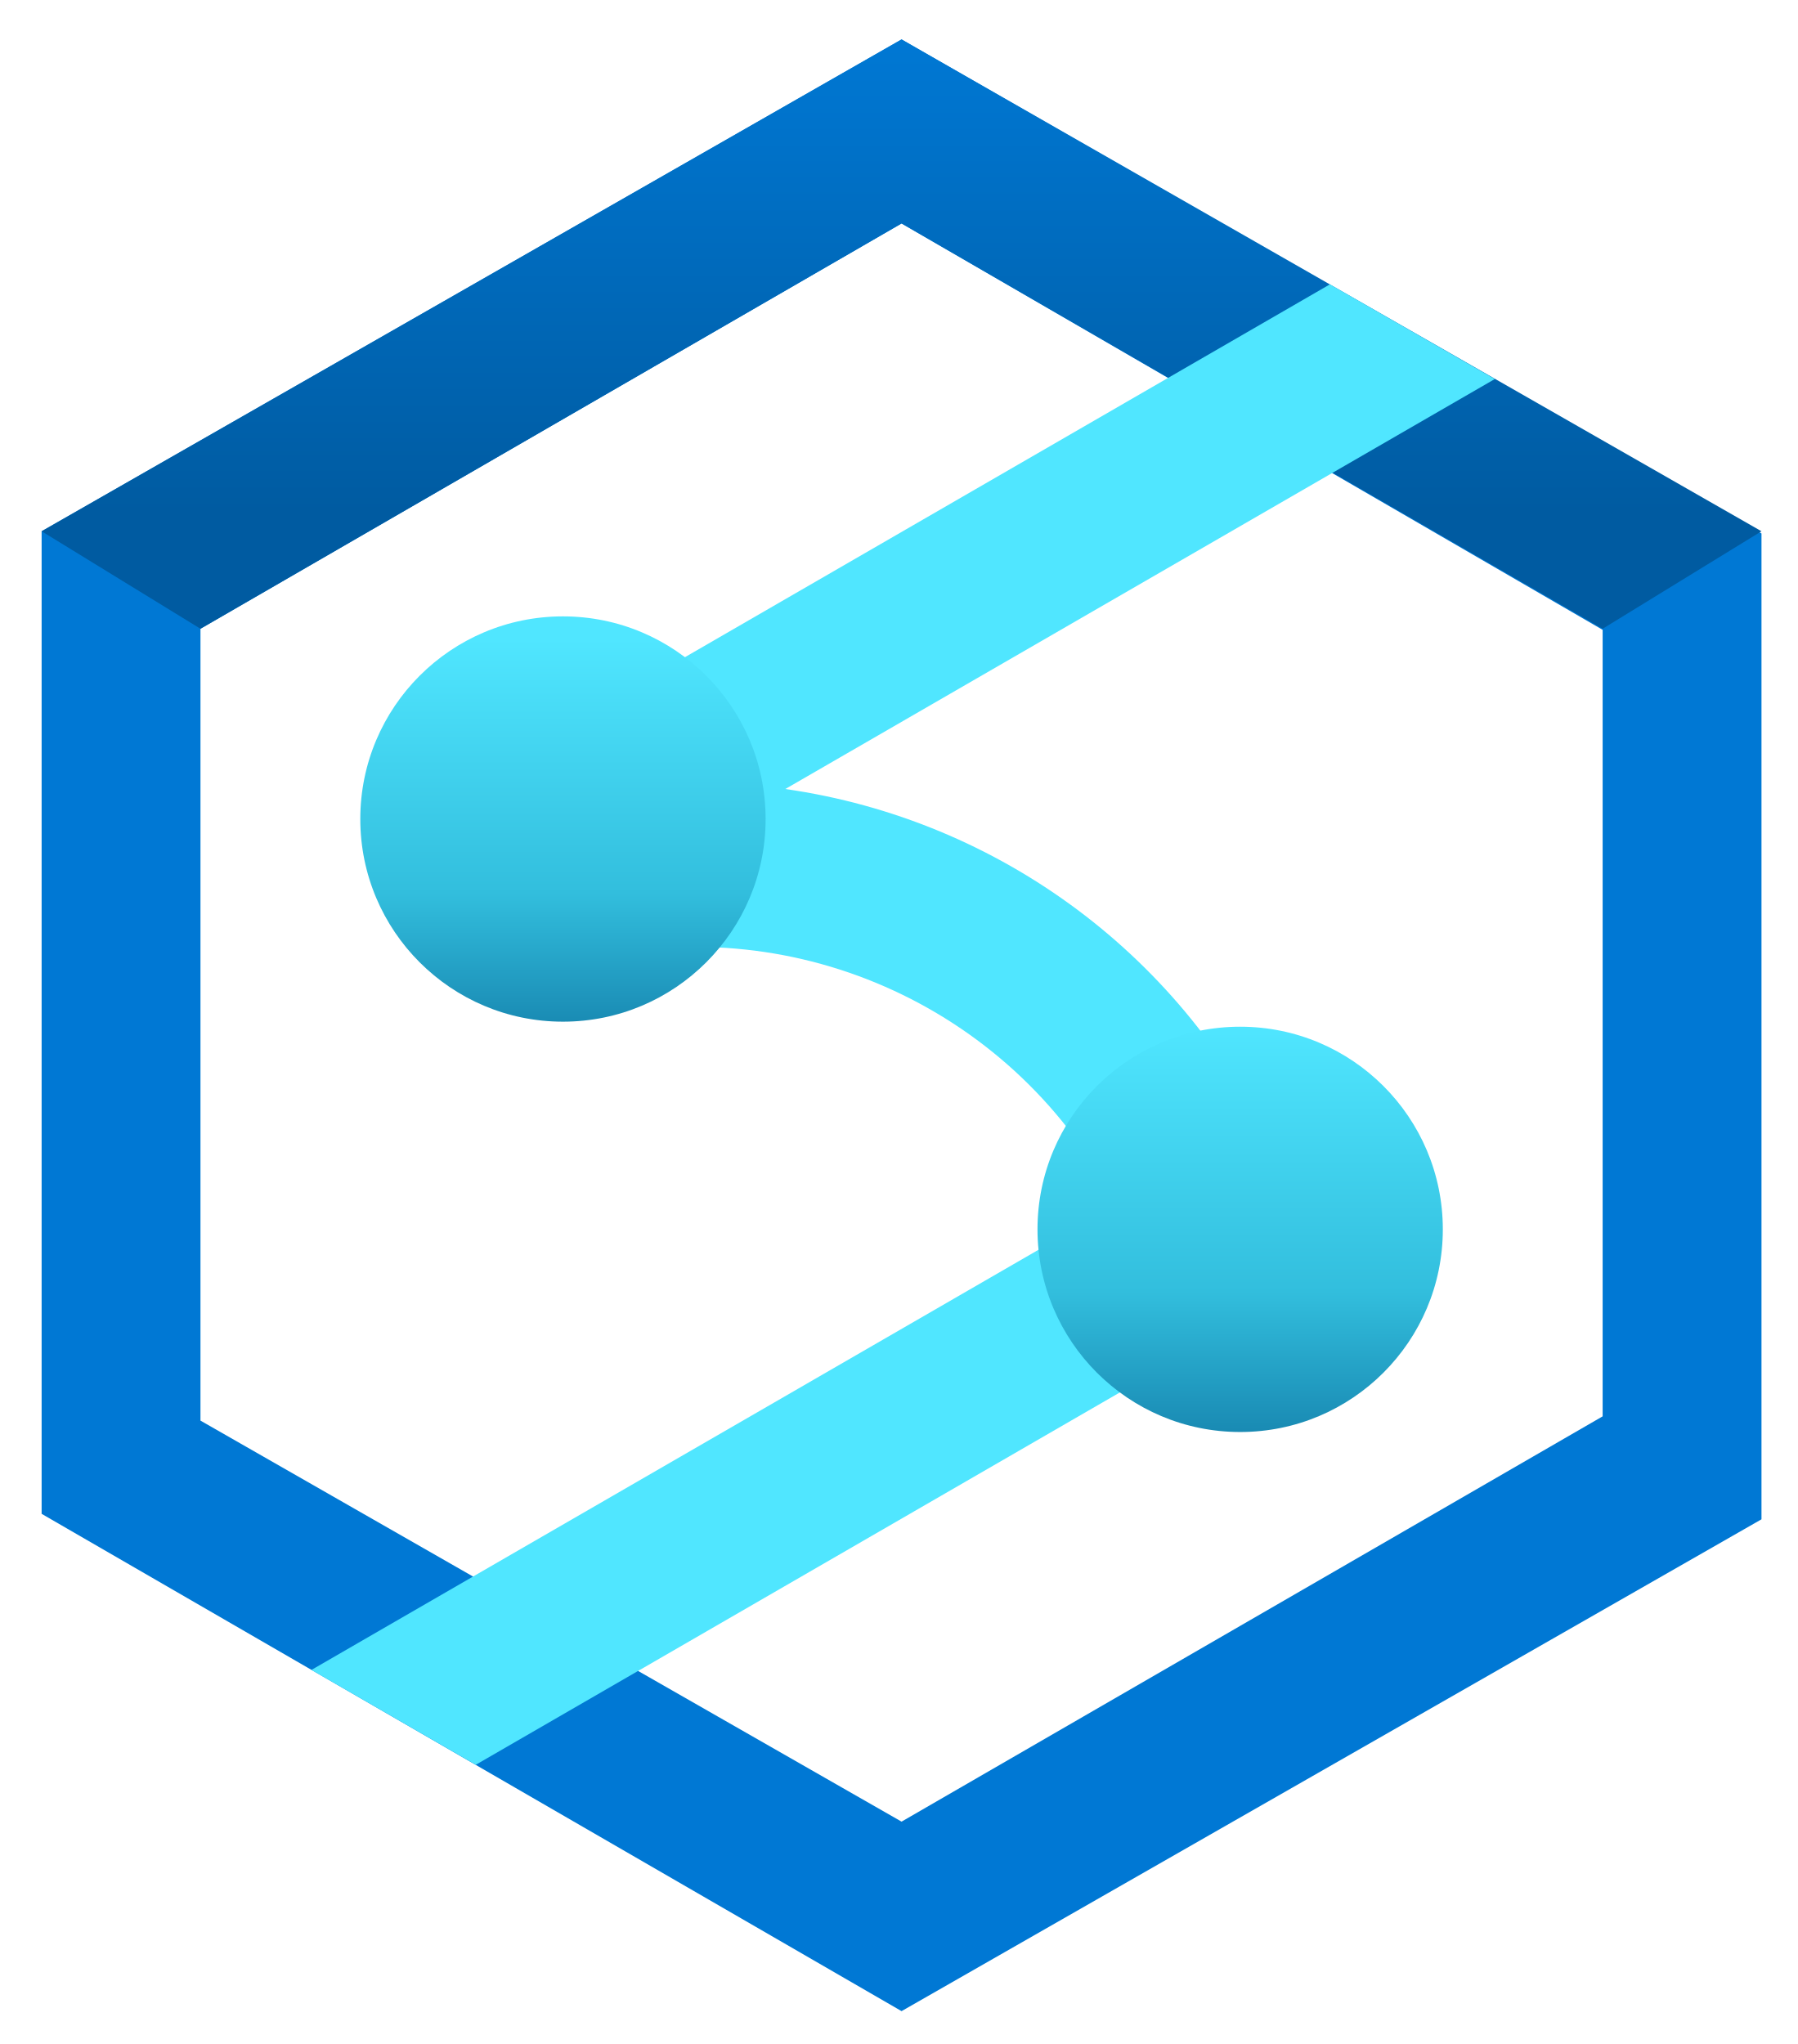
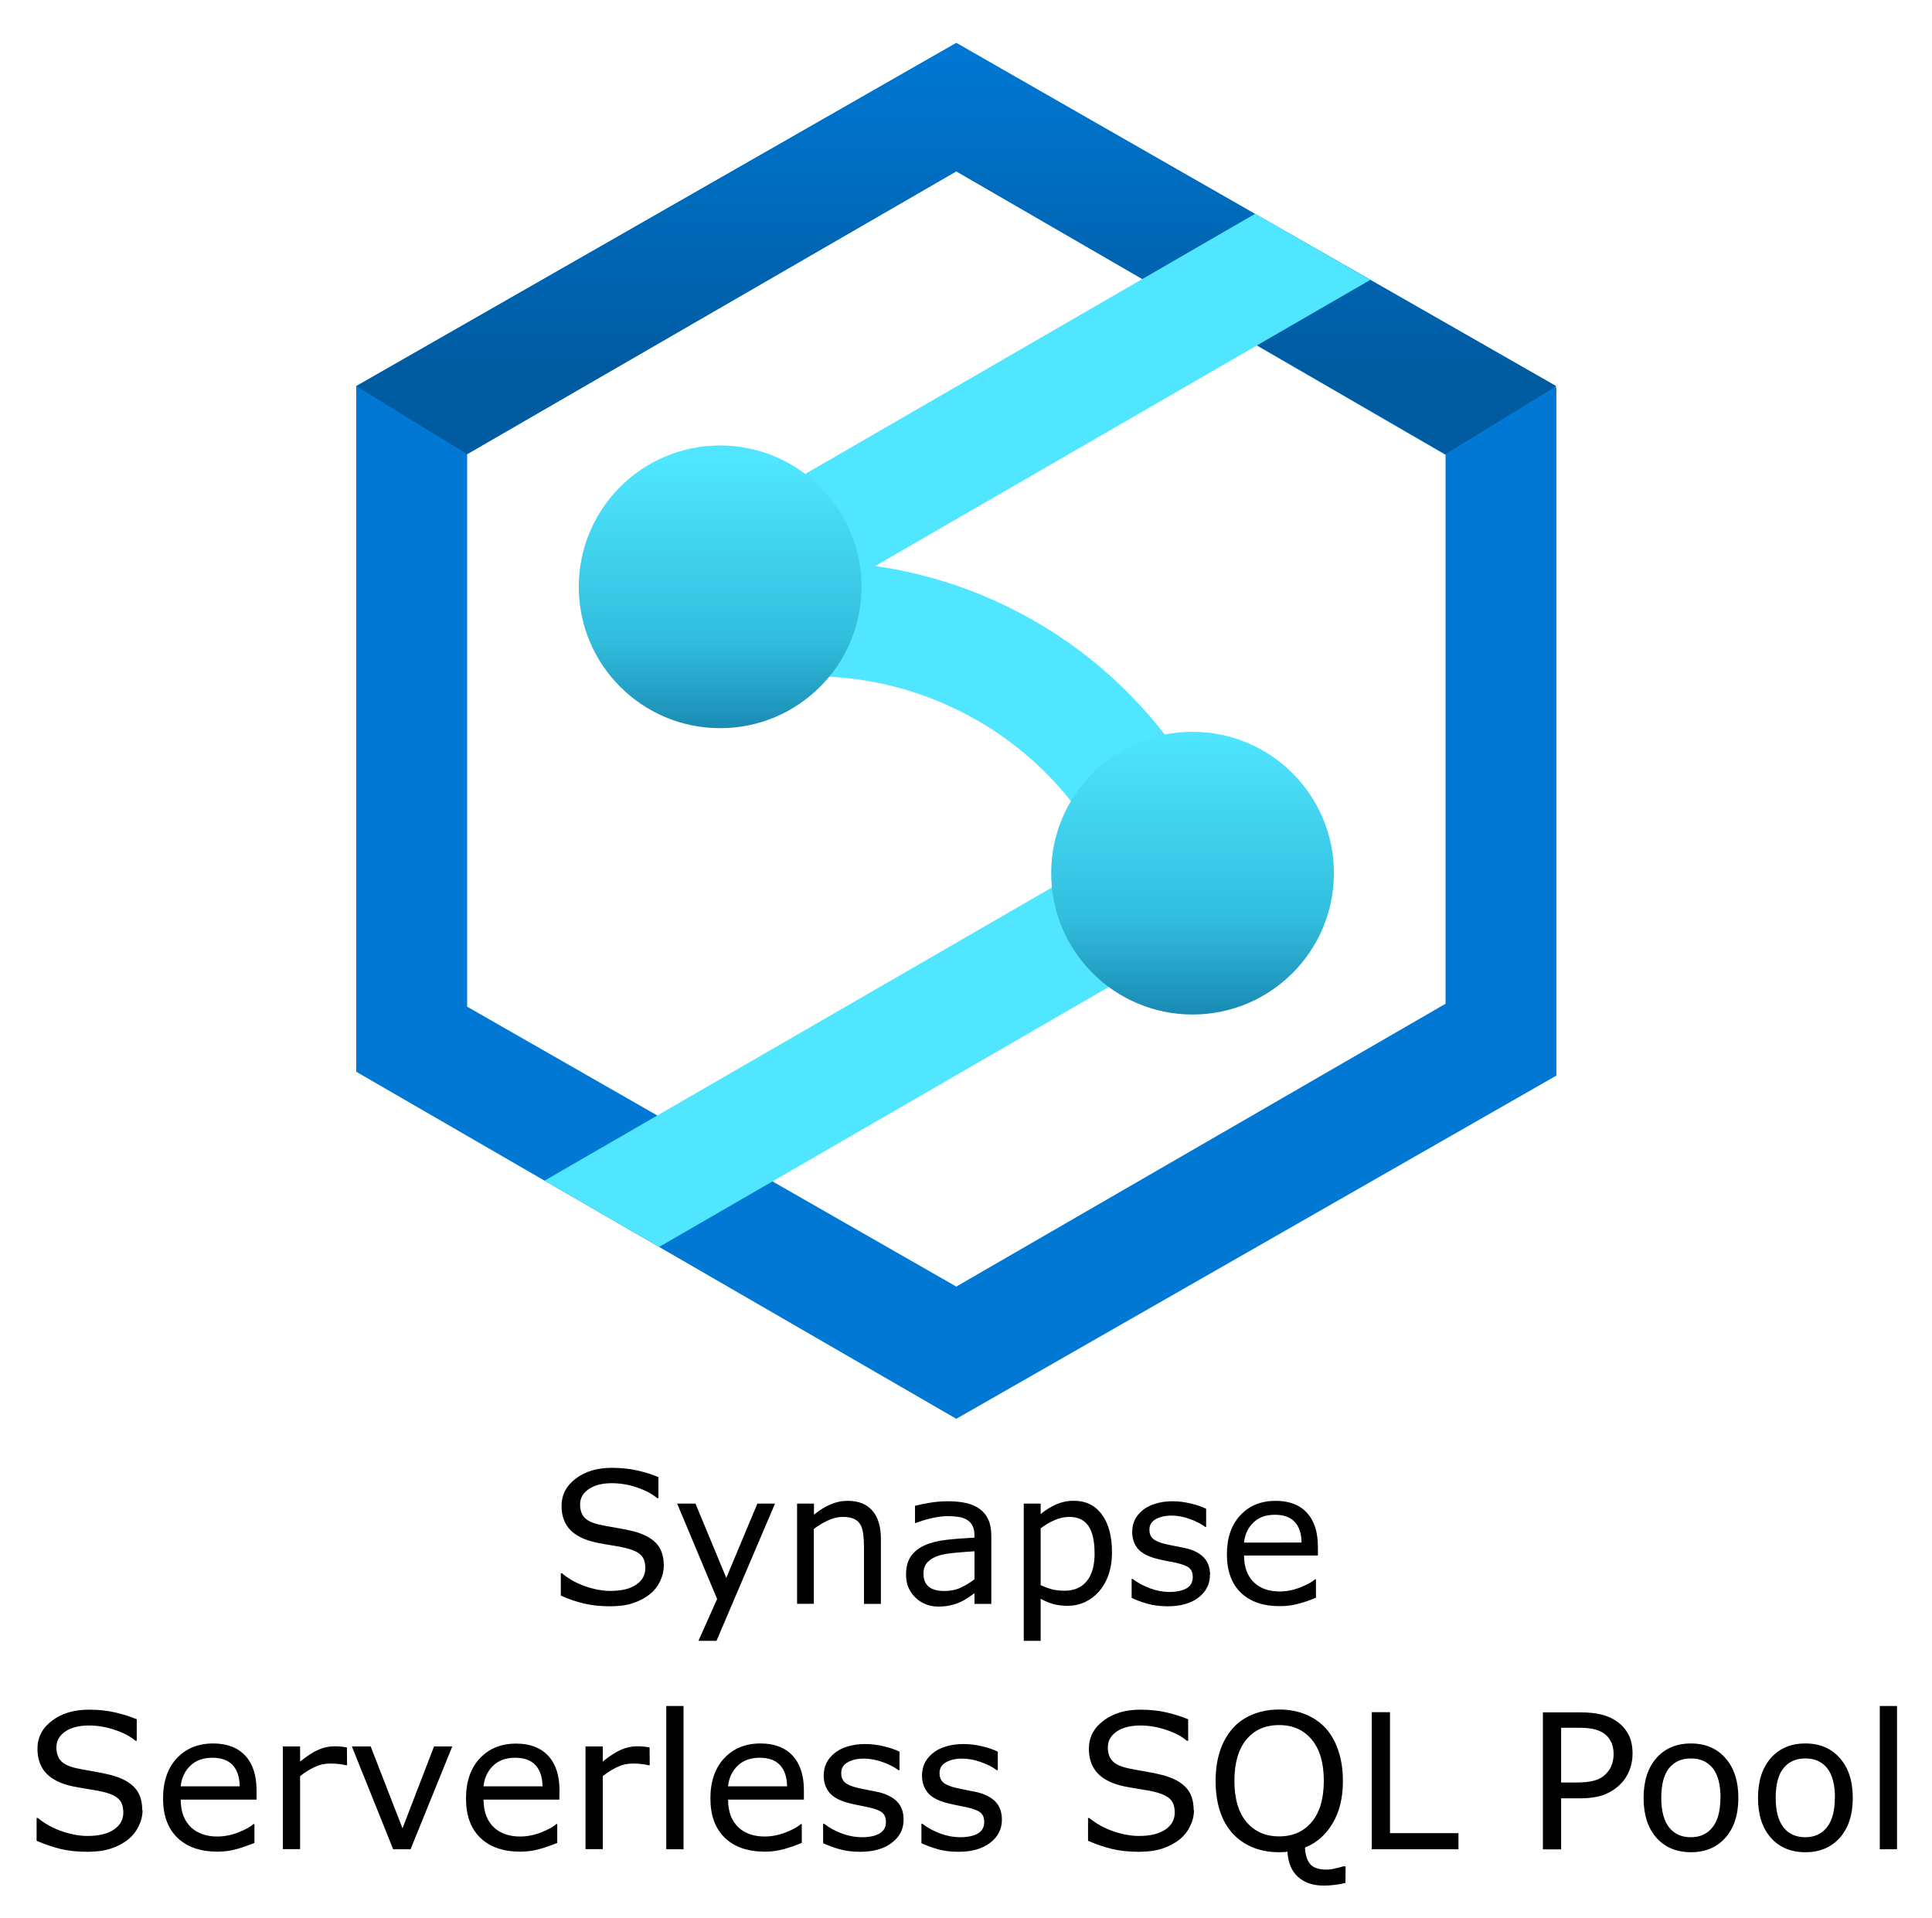
- <svg xmlns="http://www.w3.org/2000/svg" role="img" viewBox="0.77 -0.36 16.41 18.66">
+ <svg xmlns="http://www.w3.org/2000/svg" role="img" viewBox="0.74 -0.63 16.51 16.39">
  <defs>
-     <linearGradient id="a" x1="9" x2="9" y1="5.38" gradientUnits="userSpaceOnUse">
+     <linearGradient id="a" x1="9" x2="9" y1="5.38" gradientTransform="translate(3.033 -.263) scale(.65323)" gradientUnits="userSpaceOnUse">
      <stop offset=".199" stop-color="#005ba1" />
      <stop offset="1" stop-color="#0078d4" />
    </linearGradient>
-     <linearGradient id="b" x1="9" x2="9" y1="12.713" y2="5.287" gradientUnits="userSpaceOnUse">
+     <linearGradient id="b" x1="9" x2="9" y1="12.713" y2="5.287" gradientTransform="translate(3.033 -.263) scale(.65323)" gradientUnits="userSpaceOnUse">
      <stop offset="0" stop-color="#198ab3" />
      <stop offset=".172" stop-color="#32bedd" />
      <stop offset=".5" stop-color="#50e6ff" />
      <stop offset=".5" stop-color="#4fe4fd" />
      <stop offset=".5" stop-color="#4bddf8" />
      <stop offset=".5" stop-color="#44d2ee" />
      <stop offset=".5" stop-color="#3ac1e0" />
      <stop offset=".5" stop-color="#2dabce" />
      <stop offset=".5" stop-color="#1d90b8" />
      <stop offset=".5" stop-color="#198ab3" />
      <stop offset=".662" stop-color="#32bedd" />
      <stop offset=".975" stop-color="#50e6ff" />
    </linearGradient>
  </defs>
-   <path fill="#0078d4" d="M9 0L1.15 4.49v8.97L9 18l7.85-4.49v-9zm6.4 12.57L9 16.27l-6.4-3.661V5.38L9 1.68l6.4 3.71z" />
-   <path fill="url(#a)" d="M9 0L1.15 4.49l1.45.89L9 1.68l6.4 3.7 1.45-.89L9 0z" />
-   <path fill="#50e6ff" d="M12.74 10.475a.73.73 0 0 0-.323-.286 5.835 5.835 0 0 0-4.478-3.346L14.416 3.1l-1.506-.864L5.534 6.5a.75.75 0 0 0 .376 1.4.684.684 0 0 0 .09-.023l.125.523a4.319 4.319 0 0 1 4.837 2.238l-7.349 4.247 1.5.866 7.353-4.251a.729.729 0 0 0 .242-.236l.075-.018c-.007-.029-.018-.055-.025-.084a.735.735 0 0 0-.018-.687z" />
-   <path fill="url(#b)" d="M12.091 9.013a1.85 1.85 0 1 0 1.85 1.85 1.85 1.85 0 0 0-1.85-1.85zM5.909 5.267a1.85 1.85 0 1 0 1.85 1.85 1.85 1.85 0 0 0-1.85-1.85z" />
+   <path fill="#0078d4" d="M 8.912,-0.263 3.784,2.67 V 8.529 L 8.912,11.495 14.04,8.562 V 2.683 Z M 13.093,7.948 8.912,10.365 4.732,7.973 V 3.251 L 8.912,0.834 13.093,3.257 Z" />
+   <path fill="url(#a)" d="M 8.912,-0.263 3.784,2.67 4.732,3.251 8.912,0.834 13.093,3.251 14.04,2.67 Z" />
+   <path fill="#50e6ff" d="M 11.355,6.579 A 0.477,0.477 0 0 0 11.144,6.392 3.812,3.812 0 0 0 8.219,4.207 L 12.45,1.762 11.466,1.197 6.648,3.983 a 0.49,0.49 0 0 0 0.246,0.915 0.447,0.447 0 0 0 0.059,-0.015 l 0.082,0.342 A 2.821,2.821 0 0 1 10.194,6.686 L 5.393,9.46 6.373,10.026 11.176,7.249 a 0.476,0.476 0 0 0 0.158,-0.154 l 0.049,-0.012 c -0.005,-0.019 -0.012,-0.036 -0.016,-0.055 A 0.48,0.48 0 0 0 11.355,6.579 Z" />
+   <path fill="url(#b)" d="m 10.931,5.624 a 1.208,1.208 0 1 0 1.208,1.208 1.208,1.208 0 0 0 -1.208,-1.208 z M 6.893,3.177 A 1.208,1.208 0 1 0 8.102,4.386 1.208,1.208 0 0 0 6.893,3.177 Z" />
+   <g>
+     <path d="M4.678 13.729q0 .113-.053.224-.052.111-.147.188-.104.083-.243.13-.138.047-.333.047-.21 0-.378-.039-.167-.039-.34-.116v-.323h.018q.147.122.34.189.193.066.362.066.24 0 .372-.09.134-.09.134-.24 0-.129-.064-.19-.062-.061-.191-.095-.098-.026-.212-.043-.113-.017-.241-.043-.258-.055-.383-.186-.124-.133-.124-.345 0-.243.206-.398.206-.156.522-.156.204 0 .375.039.171.039.302.096v.305h-.018q-.111-.094-.292-.155-.18-.062-.368-.062-.207 0-.333.086-.125.086-.125.221 0 .121.062.19.062.069.22.105.083.018.237.044.154.026.26.053.216.057.326.173.109.116.109.324zM6.292 12.828L5.443 14.819H5.181L5.452 14.212 4.872 12.828h.266l.447 1.078.451-1.078zM7.828 14.283h-.245v-.828q0-.1-.012-.188-.012-.089-.043-.138-.033-.055-.094-.081-.061-.027-.159-.027-.1 0-.21.049-.109.049-.21.126v1.086H6.612v-1.454h.245v.161q.115-.095.237-.148.122-.053.251-.053.236 0 .359.142.124.142.124.409zM9.43 14.283H9.186v-.155q-.033.022-.089.062-.055.039-.107.062-.061.03-.141.049-.079.021-.186.021-.197 0-.333-.13-.137-.13-.137-.332 0-.165.07-.267.072-.103.203-.161.133-.059.319-.079.186-.021.4-.031v-.038q0-.083-.03-.138-.029-.055-.083-.086-.052-.03-.125-.04-.073-.01-.152-.01-.096 0-.215.026-.118.025-.245.073H8.323v-.249q.072-.02.207-.043.135-.023.267-.023.154 0 .267.026.115.025.198.086.082.06.125.155.043.095.043.236zM9.186 13.925v-.405q-.112.006-.264.02-.151.013-.24.038-.105.03-.171.094-.065.062-.065.173 0 .125.076.189.076.062.23.062.129 0 .236-.049.107-.051.198-.121zM11.181 13.538q0 .177-.051.324-.051.146-.143.247-.086.096-.203.15-.116.052-.246.052-.113 0-.206-.025-.091-.025-.186-.077V14.819H9.901v-1.991h.245v.152q.098-.082.219-.137.122-.056.26-.056.263 0 .409.199.147.198.147.551zm-.253.006q0-.263-.09-.393-.09-.13-.276-.13-.105 0-.212.046-.107.046-.204.12v.824q.104.047.178.064.076.017.171.017.204 0 .319-.138.115-.138.115-.409zM12.602 13.863q0 .199-.165.327-.164.128-.449.128-.161 0-.297-.038-.134-.039-.225-.085v-.275h.013q.116.087.258.139.142.051.272.051.161 0 .253-.052.091-.052.091-.164 0-.086-.049-.13-.049-.044-.19-.076-.052-.012-.137-.027-.083-.016-.152-.034-.191-.051-.272-.148-.079-.099-.079-.242 0-.09.036-.169.038-.079.113-.142.073-.061.185-.096.113-.036.253-.036.13 0 .263.033.134.031.223.077v.262h-.013q-.094-.069-.228-.116-.134-.048-.263-.048-.134 0-.227.052-.092.051-.092.152 0 .09.056.135.055.046.177.074.068.016.151.031.085.016.141.029.171.039.263.134.092.096.092.255zM14.169 13.581h-1.072q0 .134.04.234.04.099.111.163.068.062.16.094.094.031.206.031.148 0 .298-.059.151-.06.215-.117h.013v.267q-.124.052-.253.087-.129.035-.271.035-.362 0-.565-.195-.203-.197-.203-.557 0-.357.194-.566.195-.21.513-.21.294 0 .453.172.16.172.16.488zm-.238-.188q-.001-.193-.098-.298-.095-.105-.29-.105-.197 0-.314.116-.116.116-.132.288z" transform="matrix(.589 0 0 .589 3.657 4.664)" />
+   </g>
+   <g>
+     <path d="M3.207 16.531q0 .057-.027.112-.026.055-.074.094-.052.042-.122.065-.069.023-.167.023-.105 0-.189-.02-.083-.02-.17-.058V16.586h.009q.074.061.17.094.096.033.181.033.12 0 .186-.045.067-.045.067-.12 0-.064-.032-.095-.031-.031-.096-.048-.049-.013-.106-.021-.057-.009-.12-.021-.129-.027-.191-.093-.062-.066-.062-.173 0-.122.103-.199.103-.078.261-.078.102 0 .187.02.085.02.151.048v.152h-.009q-.055-.047-.146-.077-.09-.031-.184-.031-.104 0-.167.043-.062.043-.062.111 0 .061.031.095.031.035.11.053.042.009.118.022.077.013.13.027.108.029.163.087.055.058.055.162zM4.013 16.456h-.536q0 .067.02.117.02.049.055.081.034.031.08.047.047.016.103.016.074 0 .149-.029.076-.03.107-.059h.007v.133q-.062.026-.126.044-.064.018-.135.018-.181 0-.283-.098-.102-.098-.102-.279 0-.178.097-.283.098-.105.257-.105.147 0 .227.086.08.086.08.244zm-.119-.094q-.001-.096-.049-.149-.048-.053-.145-.053-.098 0-.157.058-.058.058-.066.144zM4.653 16.213h-.007q-.027-.006-.053-.009-.025-.003-.061-.003-.057 0-.109.025-.053.025-.102.064v.516H4.199V16.08h.122v.107q.073-.059.128-.083.056-.025.114-.025.032 0 .046.002.014.001.043.006zM5.397 16.08L5.102 16.807H4.979L4.687 16.08H4.82L5.045 16.659 5.268 16.08zM6.154 16.456H5.618q0 .067.02.117.02.049.055.081.034.031.08.047.047.016.103.016.074 0 .149-.029.076-.03.107-.059h.007v.133q-.062.026-.126.044-.064.018-.135.018-.181 0-.283-.098Q5.494 16.628 5.494 16.448q0-.178.097-.283.098-.105.257-.105.147 0 .227.086.08.086.08.244zm-.119-.094q-.001-.096-.049-.149-.048-.053-.145-.053-.098 0-.157.058-.058.058-.066.144zM6.793 16.213h-.007q-.027-.006-.053-.009-.025-.003-.061-.003-.057 0-.109.025-.053.025-.102.064v.516H6.339V16.08h.122v.107q.073-.059.128-.083.056-.025.114-.025.032 0 .046.002.014.001.043.006zM7.032 16.807H6.91v-1.013h.122zM7.883 16.456H7.347q0 .067.02.117.02.049.055.081.034.031.08.047.047.016.103.016.074 0 .149-.029.076-.03.107-.059h.007v.133q-.062.026-.126.044-.064.018-.135.018-.181 0-.283-.098-.102-.098-.102-.279 0-.178.097-.283.098-.105.257-.105.147 0 .227.086.08.086.08.244zm-.119-.094q-.001-.096-.049-.149-.048-.053-.145-.053-.098 0-.157.058-.058.058-.066.144zM8.588 16.598q0 .1-.083.163-.082.064-.225.064-.081 0-.148-.019-.067-.02-.113-.042v-.137h.007q.058.044.129.07.071.025.136.025.081 0 .126-.026.046-.026.046-.082 0-.043-.025-.065-.025-.022-.095-.038-.026-.006-.068-.014-.042-.008-.076-.017-.096-.025-.136-.074-.04-.049-.04-.121 0-.045.018-.085.019-.04.057-.071.036-.031.092-.048.057-.018.126-.018.065 0 .132.016.067.016.111.038v.131h-.007q-.047-.035-.114-.058-.067-.024-.132-.024-.067 0-.113.026-.046.025-.046.076 0 .045.028.068.027.023.089.037.034.008.076.016.042.008.07.014.085.02.132.067.046.048.046.128zM9.283 16.598q0 .1-.083.163-.082.064-.225.064-.081 0-.148-.019-.067-.02-.113-.042v-.137h.007q.058.044.129.07.071.025.136.025.081 0 .126-.026.046-.026.046-.082 0-.043-.025-.065-.025-.022-.095-.038-.026-.006-.068-.014-.042-.008-.076-.017-.096-.025-.136-.074-.04-.049-.04-.121 0-.045.018-.085.019-.04.057-.071.036-.031.092-.048.057-.018.126-.018.065 0 .132.016.067.016.111.038v.131h-.007q-.047-.035-.114-.058-.067-.024-.132-.024-.067 0-.113.026-.046.025-.046.076 0 .045.028.068.027.023.089.037.034.008.076.016.042.008.07.014.085.02.132.067.046.048.046.128zM10.641 16.531q0 .057-.027.112-.026.055-.074.094-.052.042-.122.065-.069.023-.167.023-.105 0-.189-.02-.083-.02-.17-.058V16.586h.009q.074.061.17.094.096.033.181.033.12 0 .186-.045.067-.045.067-.12 0-.064-.032-.095-.031-.031-.096-.048-.049-.013-.106-.021-.057-.009-.12-.021-.129-.027-.191-.093-.062-.066-.062-.173 0-.122.103-.199.103-.078.261-.078.102 0 .187.02.085.02.151.048v.152h-.009q-.055-.047-.146-.077-.09-.031-.184-.031-.104 0-.167.043-.062.043-.062.111 0 .061.031.095.031.035.11.053.042.009.118.022.077.013.13.027.108.029.163.087.055.058.055.162zM11.712 17.045q-.039.01-.077.014-.038.005-.077.005-.113 0-.182-.062-.068-.062-.074-.178-.016.003-.031.003-.014.001-.028.001-.102 0-.186-.034-.083-.034-.142-.098-.059-.064-.09-.158-.031-.094-.031-.214 0-.118.031-.212.031-.094.091-.161.057-.064.142-.098.085-.034.186-.034.104 0 .187.035.083.034.141.097.059.065.09.16.032.094.032.214 0 .178-.073.299-.072.122-.195.171.003.074.035.115.033.041.118.041.027 0 .063-.009.037-.008.053-.014h.018zM11.559 16.323q0-.189-.085-.291-.085-.103-.231-.103-.148 0-.232.103-.084.102-.084.291 0 .191.086.292.086.101.23.101.145 0 .23-.101.086-.102.086-.292zM12.511 16.807h-.613v-.969h.129v.855h.484zM13.742 16.131q0 .064-.023.12-.022.055-.062.095-.05.05-.118.076-.068.025-.173.025h-.129v.361h-.129v-.969h.263q.087 0 .148.015.061.014.107.046.055.037.085.092.031.055.031.14zm-.134.003q0-.05-.018-.087-.018-.037-.053-.061-.031-.02-.072-.029-.04-.009-.101-.009H13.237v.387h.109q.078 0 .127-.014.049-.014.079-.045.031-.031.043-.066.013-.035.013-.077zM14.49 16.444q0 .178-.091.281-.091.103-.244.103-.154 0-.245-.103-.09-.103-.09-.281 0-.178.09-.281.091-.104.245-.104.153 0 .244.104.091.103.091.281zm-.126 0q0-.141-.055-.21-.055-.069-.154-.069-.1 0-.155.069-.055.068-.055.21 0 .137.055.208.055.07.154.07.098 0 .153-.07.056-.07.056-.208zM15.299 16.444q0 .178-.091.281-.091.103-.244.103-.154 0-.245-.103-.09-.103-.09-.281 0-.178.09-.281.091-.104.245-.104.153 0 .244.104.091.103.091.281zm-.126 0q0-.141-.055-.21-.055-.069-.154-.069-.1 0-.155.069-.055.068-.055.21 0 .137.055.208.055.07.154.07.098 0 .153-.07.056-.07.056-.208zM15.612 16.807H15.49v-1.013h.122z" transform="translate(-1.918 -5.14) scale(1.20864)" />
+   </g>
</svg>
